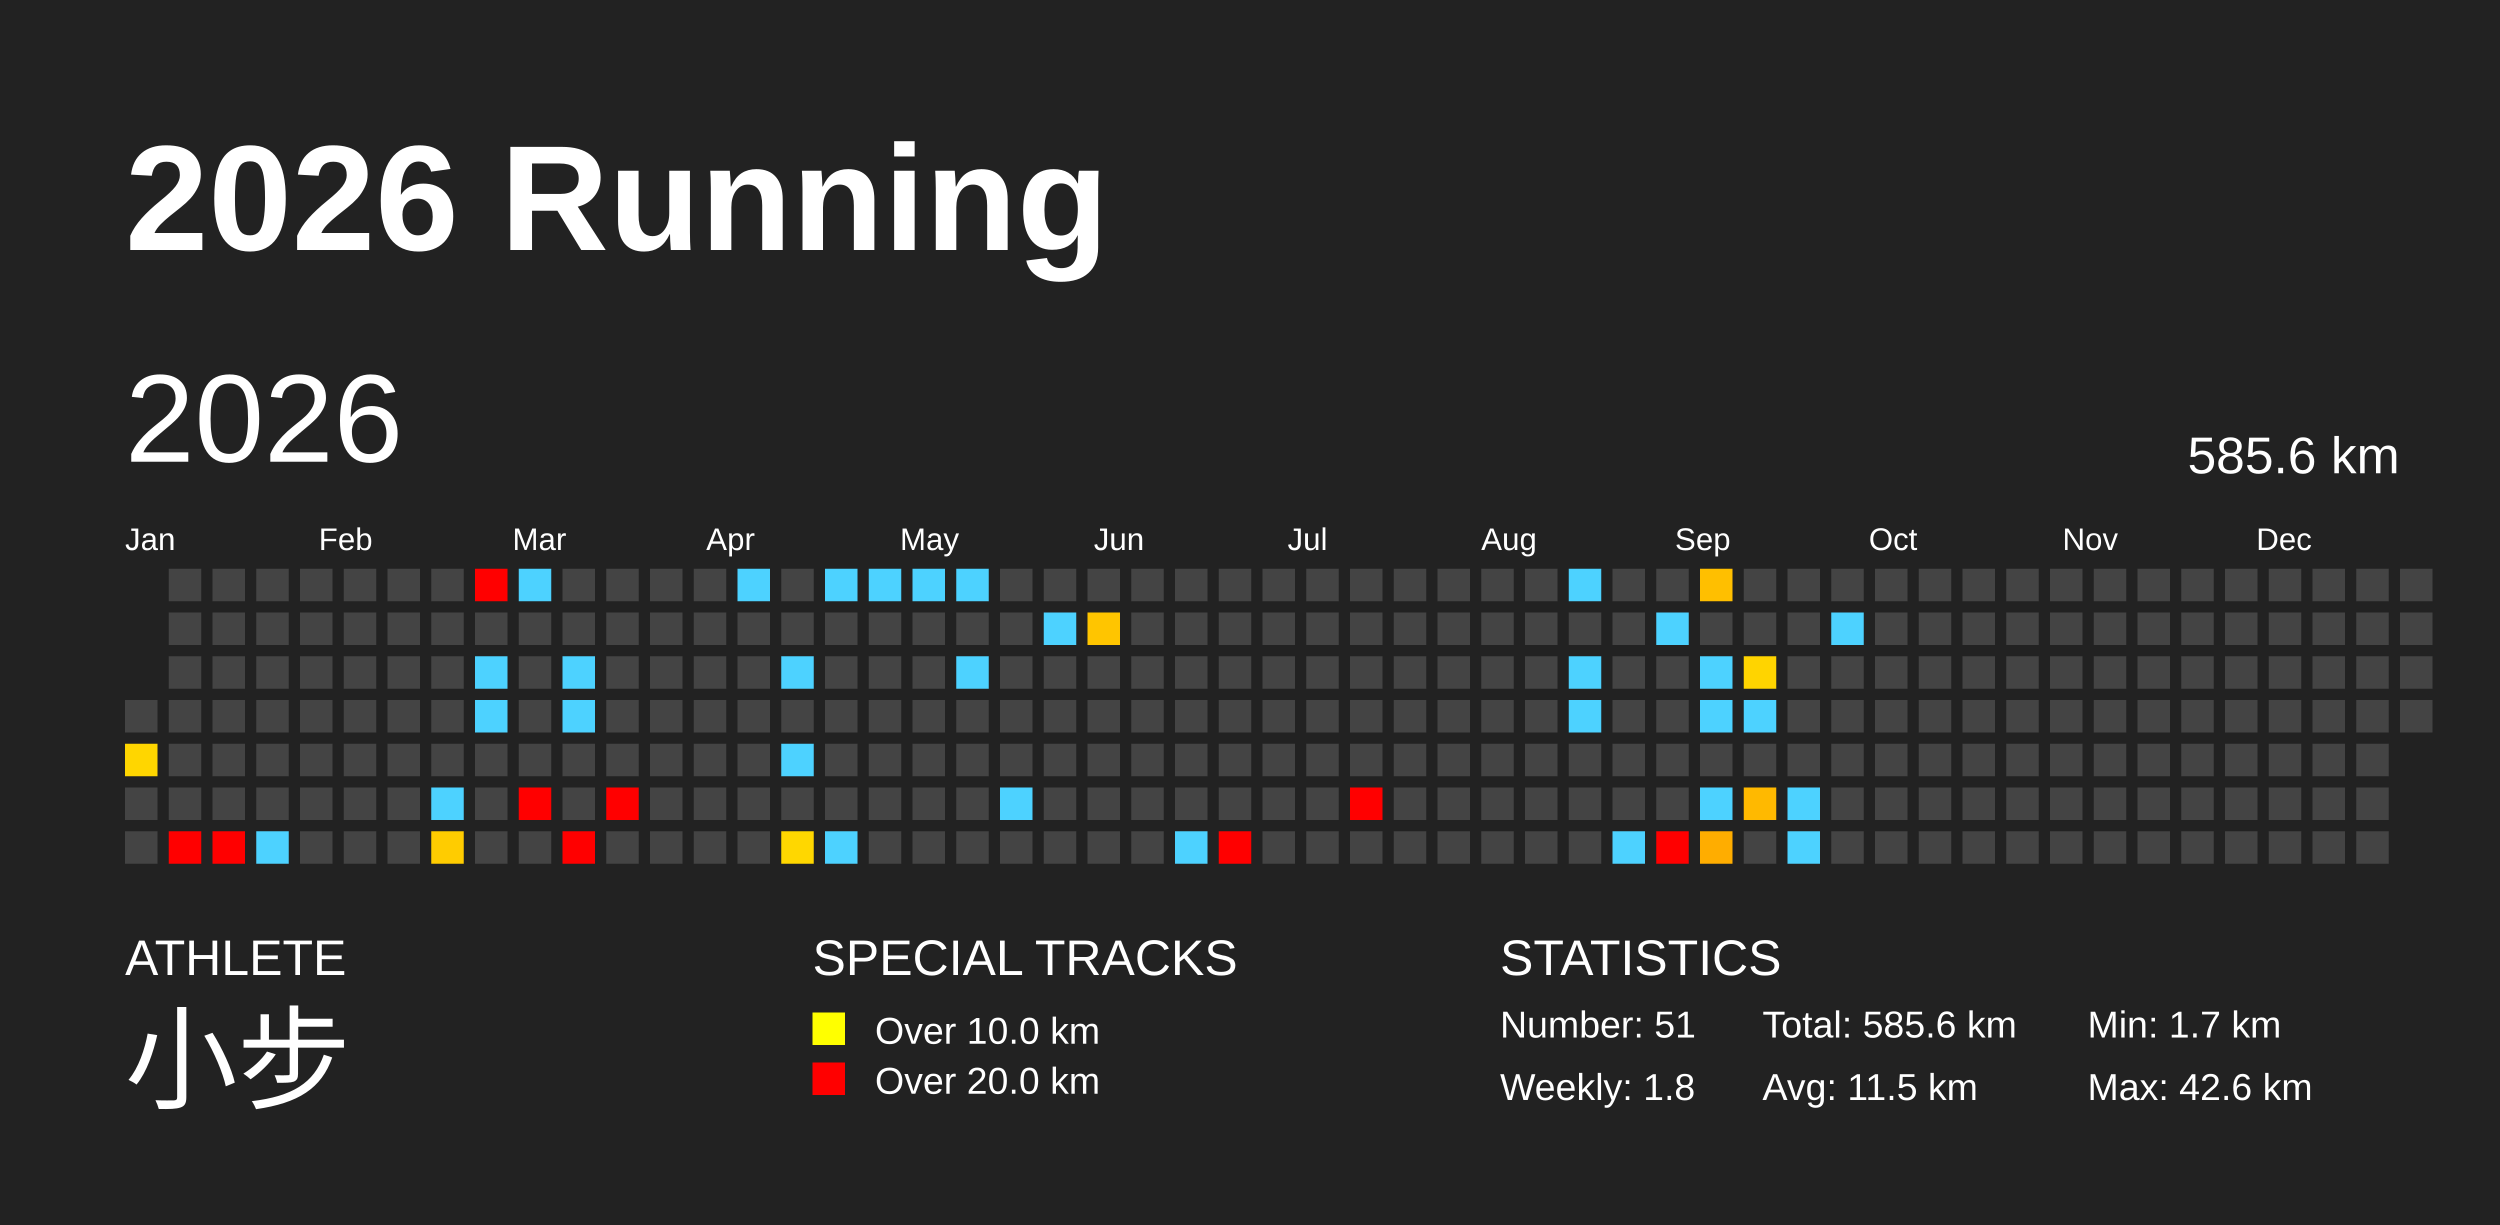
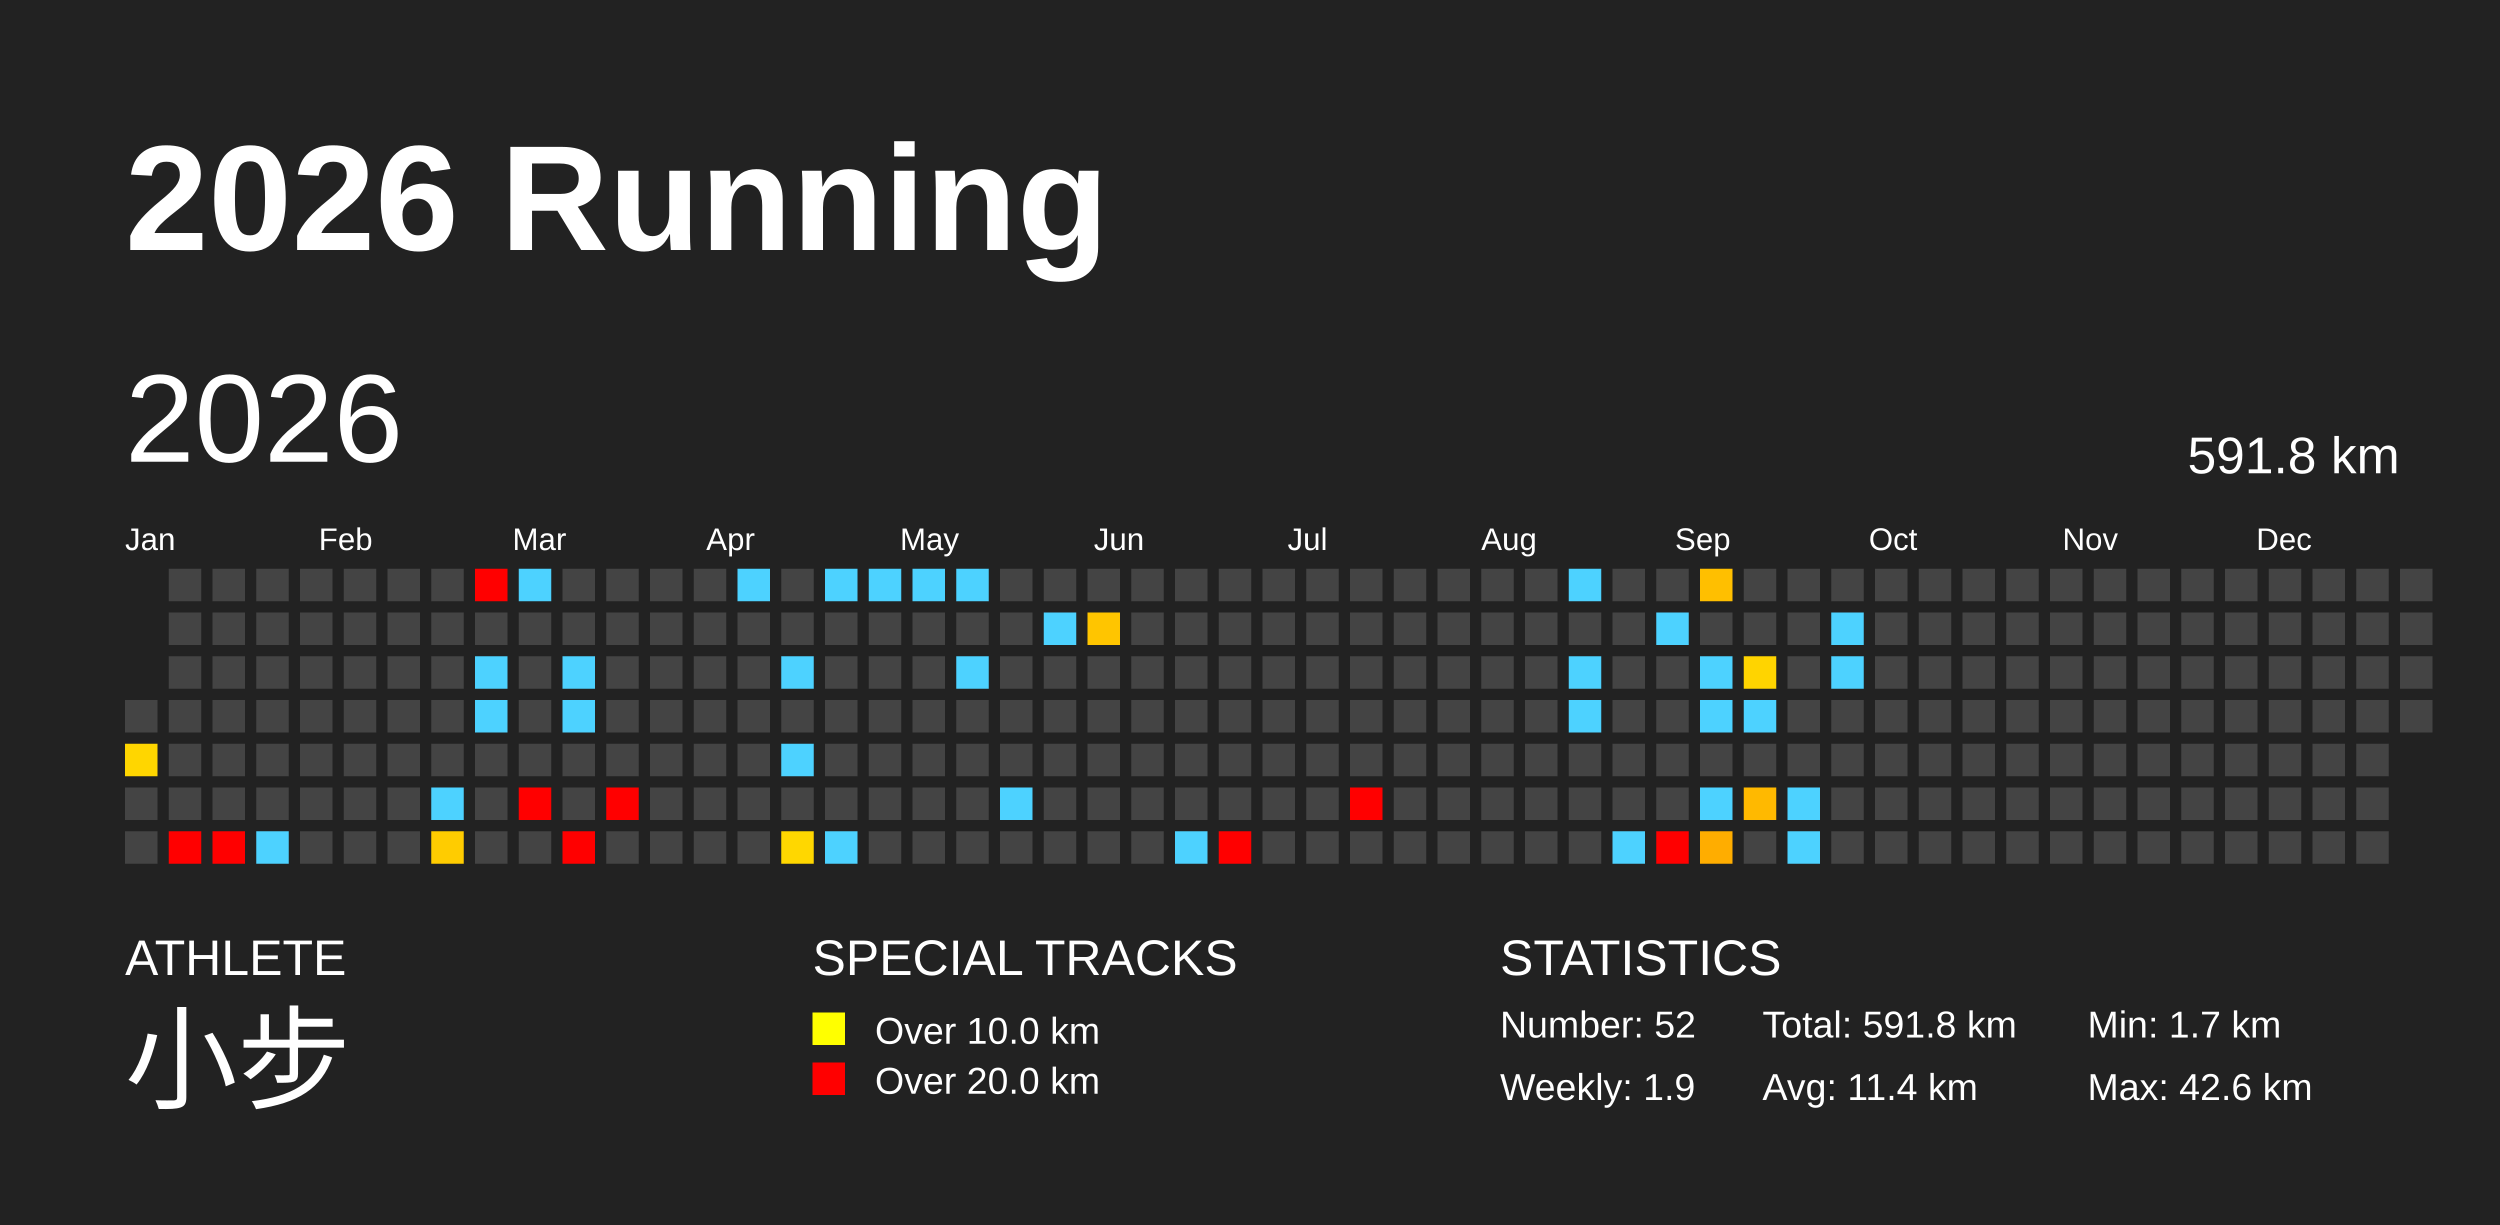
<svg xmlns="http://www.w3.org/2000/svg" baseProfile="full" height="98mm" version="1.1" viewBox="0,0,200,98" width="200mm">
  <defs />
  <rect fill="#222222" height="98" width="200" x="0" y="0" />
  <text fill="#FFFFFF" style="font-size:12px; font-family:Arial; font-weight:bold;" x="10" y="20">2026 Running</text>
  <text fill="#FFFFFF" style="font-size:4px; font-family:Arial" x="10" y="78">ATHLETE</text>
  <text fill="#FFFFFF" style="font-size:9px; font-family:Arial" x="10" y="88">小步</text>
  <text fill="#FFFFFF" style="font-size:4px; font-family:Arial" x="65" y="78">SPECIAL TRACKS</text>
  <rect fill="yellow" height="2.6" width="2.6" x="65" y="81" />
  <text fill="#FFFFFF" style="font-size:3px; font-family:Arial" x="70" y="83.5">Over 10.0 km</text>
  <rect fill="red" height="2.6" width="2.6" x="65" y="85" />
  <text fill="#FFFFFF" style="font-size:3px; font-family:Arial" x="70" y="87.5">Over 20.0 km</text>
  <text fill="#FFFFFF" style="font-size:4px; font-family:Arial" x="120" y="78">STATISTICS</text>
-   <text fill="#FFFFFF" style="font-size:3px; font-family:Arial" x="120" y="83">Number: 51</text>
-   <text fill="#FFFFFF" style="font-size:3px; font-family:Arial" x="120" y="88">Weekly: 1.8</text>
-   <text fill="#FFFFFF" style="font-size:3px; font-family:Arial" x="141" y="83">Total: 585.6 km</text>
-   <text fill="#FFFFFF" style="font-size:3px; font-family:Arial" x="141" y="88">Avg: 11.5 km</text>
+   <text fill="#FFFFFF" style="font-size:3px; font-family:Arial" x="120" y="83">Number: 52</text>
+   <text fill="#FFFFFF" style="font-size:3px; font-family:Arial" x="120" y="88">Weekly: 1.9</text>
+   <text fill="#FFFFFF" style="font-size:3px; font-family:Arial" x="141" y="83">Total: 591.8 km</text>
+   <text fill="#FFFFFF" style="font-size:3px; font-family:Arial" x="141" y="88">Avg: 11.4 km</text>
  <text fill="#FFFFFF" style="font-size:3px; font-family:Arial" x="167" y="83">Min: 1.7 km</text>
  <text fill="#FFFFFF" style="font-size:3px; font-family:Arial" x="167" y="88">Max: 42.6 km</text>
  <text dominant-baseline="hanging" fill="#FFFFFF" style="font-size:10.0px; font-family:Arial;" x="10" y="30">2026</text>
-   <text dominant-baseline="hanging" fill="#FFFFFF" style="font-size:4.125px; font-family:Arial;" x="175" y="35">585.6 km</text>
+   <text dominant-baseline="hanging" fill="#FFFFFF" style="font-size:4.125px; font-family:Arial;" x="175" y="35">591.8 km</text>
  <text fill="#FFFFFF" style="font-size:2.5px; font-family:Arial" x="10.0" y="44">Jan</text>
  <text fill="#FFFFFF" style="font-size:2.5px; font-family:Arial" x="25.5" y="44">Feb</text>
  <text fill="#FFFFFF" style="font-size:2.5px; font-family:Arial" x="41.0" y="44">Mar</text>
  <text fill="#FFFFFF" style="font-size:2.5px; font-family:Arial" x="56.5" y="44">Apr</text>
  <text fill="#FFFFFF" style="font-size:2.5px; font-family:Arial" x="72.0" y="44">May</text>
  <text fill="#FFFFFF" style="font-size:2.5px; font-family:Arial" x="87.5" y="44">Jun</text>
  <text fill="#FFFFFF" style="font-size:2.5px; font-family:Arial" x="103.0" y="44">Jul</text>
  <text fill="#FFFFFF" style="font-size:2.5px; font-family:Arial" x="118.5" y="44">Aug</text>
  <text fill="#FFFFFF" style="font-size:2.5px; font-family:Arial" x="134.0" y="44">Sep</text>
  <text fill="#FFFFFF" style="font-size:2.5px; font-family:Arial" x="149.5" y="44">Oct</text>
  <text fill="#FFFFFF" style="font-size:2.5px; font-family:Arial" x="165.0" y="44">Nov</text>
  <text fill="#FFFFFF" style="font-size:2.5px; font-family:Arial" x="180.5" y="44">Dec</text>
  <rect fill="#444444" height="2.6" width="2.6" x="10.0" y="56.0" />
  <rect fill="#ffd600" height="2.6" width="2.6" x="10.0" y="59.5" />
  <rect fill="#444444" height="2.6" width="2.6" x="10.0" y="63.0" />
  <rect fill="#444444" height="2.6" width="2.6" x="10.0" y="66.5" />
  <rect fill="#444444" height="2.6" width="2.6" x="13.5" y="45.5" />
  <rect fill="#444444" height="2.6" width="2.6" x="13.5" y="49.0" />
  <rect fill="#444444" height="2.6" width="2.6" x="13.5" y="52.5" />
  <rect fill="#444444" height="2.6" width="2.6" x="13.5" y="56.0" />
  <rect fill="#444444" height="2.6" width="2.6" x="13.5" y="59.5" />
  <rect fill="#444444" height="2.6" width="2.6" x="13.5" y="63.0" />
  <rect fill="red" height="2.6" width="2.6" x="13.5" y="66.5" />
  <rect fill="#444444" height="2.6" width="2.6" x="17.0" y="45.5" />
  <rect fill="#444444" height="2.6" width="2.6" x="17.0" y="49.0" />
  <rect fill="#444444" height="2.6" width="2.6" x="17.0" y="52.5" />
  <rect fill="#444444" height="2.6" width="2.6" x="17.0" y="56.0" />
  <rect fill="#444444" height="2.6" width="2.6" x="17.0" y="59.5" />
  <rect fill="#444444" height="2.6" width="2.6" x="17.0" y="63.0" />
  <rect fill="red" height="2.6" width="2.6" x="17.0" y="66.5" />
  <rect fill="#444444" height="2.6" width="2.6" x="20.5" y="45.5" />
  <rect fill="#444444" height="2.6" width="2.6" x="20.5" y="49.0" />
  <rect fill="#444444" height="2.6" width="2.6" x="20.5" y="52.5" />
  <rect fill="#444444" height="2.6" width="2.6" x="20.5" y="56.0" />
  <rect fill="#444444" height="2.6" width="2.6" x="20.5" y="59.5" />
  <rect fill="#444444" height="2.6" width="2.6" x="20.5" y="63.0" />
  <rect fill="#4dd2ff" height="2.6" width="2.6" x="20.5" y="66.5" />
  <rect fill="#444444" height="2.6" width="2.6" x="24.0" y="45.5" />
  <rect fill="#444444" height="2.6" width="2.6" x="24.0" y="49.0" />
  <rect fill="#444444" height="2.6" width="2.6" x="24.0" y="52.5" />
  <rect fill="#444444" height="2.6" width="2.6" x="24.0" y="56.0" />
  <rect fill="#444444" height="2.6" width="2.6" x="24.0" y="59.5" />
  <rect fill="#444444" height="2.6" width="2.6" x="24.0" y="63.0" />
  <rect fill="#444444" height="2.6" width="2.6" x="24.0" y="66.5" />
  <rect fill="#444444" height="2.6" width="2.6" x="27.5" y="45.5" />
  <rect fill="#444444" height="2.6" width="2.6" x="27.5" y="49.0" />
  <rect fill="#444444" height="2.6" width="2.6" x="27.5" y="52.5" />
  <rect fill="#444444" height="2.6" width="2.6" x="27.5" y="56.0" />
  <rect fill="#444444" height="2.6" width="2.6" x="27.5" y="59.5" />
  <rect fill="#444444" height="2.6" width="2.6" x="27.5" y="63.0" />
  <rect fill="#444444" height="2.6" width="2.6" x="27.5" y="66.5" />
  <rect fill="#444444" height="2.6" width="2.6" x="31.0" y="45.5" />
  <rect fill="#444444" height="2.6" width="2.6" x="31.0" y="49.0" />
  <rect fill="#444444" height="2.6" width="2.6" x="31.0" y="52.5" />
  <rect fill="#444444" height="2.6" width="2.6" x="31.0" y="56.0" />
  <rect fill="#444444" height="2.6" width="2.6" x="31.0" y="59.5" />
  <rect fill="#444444" height="2.6" width="2.6" x="31.0" y="63.0" />
  <rect fill="#444444" height="2.6" width="2.6" x="31.0" y="66.5" />
  <rect fill="#444444" height="2.6" width="2.6" x="34.5" y="45.5" />
  <rect fill="#444444" height="2.6" width="2.6" x="34.5" y="49.0" />
  <rect fill="#444444" height="2.6" width="2.6" x="34.5" y="52.5" />
  <rect fill="#444444" height="2.6" width="2.6" x="34.5" y="56.0" />
  <rect fill="#444444" height="2.6" width="2.6" x="34.5" y="59.5" />
  <rect fill="#4dd2ff" height="2.6" width="2.6" x="34.5" y="63.0" />
  <rect fill="#ffcc00" height="2.6" width="2.6" x="34.5" y="66.5" />
  <rect fill="red" height="2.6" width="2.6" x="38.0" y="45.5" />
  <rect fill="#444444" height="2.6" width="2.6" x="38.0" y="49.0" />
  <rect fill="#4dd2ff" height="2.6" width="2.6" x="38.0" y="52.5" />
  <rect fill="#4dd2ff" height="2.6" width="2.6" x="38.0" y="56.0" />
  <rect fill="#444444" height="2.6" width="2.6" x="38.0" y="59.5" />
  <rect fill="#444444" height="2.6" width="2.6" x="38.0" y="63.0" />
  <rect fill="#444444" height="2.6" width="2.6" x="38.0" y="66.5" />
  <rect fill="#4dd2ff" height="2.6" width="2.6" x="41.5" y="45.5" />
  <rect fill="#444444" height="2.6" width="2.6" x="41.5" y="49.0" />
  <rect fill="#444444" height="2.6" width="2.6" x="41.5" y="52.5" />
  <rect fill="#444444" height="2.6" width="2.6" x="41.5" y="56.0" />
  <rect fill="#444444" height="2.6" width="2.6" x="41.5" y="59.5" />
  <rect fill="red" height="2.6" width="2.6" x="41.5" y="63.0" />
  <rect fill="#444444" height="2.6" width="2.6" x="41.5" y="66.5" />
  <rect fill="#444444" height="2.6" width="2.6" x="45.0" y="45.5" />
  <rect fill="#444444" height="2.6" width="2.6" x="45.0" y="49.0" />
  <rect fill="#4dd2ff" height="2.6" width="2.6" x="45.0" y="52.5" />
  <rect fill="#4dd2ff" height="2.6" width="2.6" x="45.0" y="56.0" />
  <rect fill="#444444" height="2.6" width="2.6" x="45.0" y="59.5" />
  <rect fill="#444444" height="2.6" width="2.6" x="45.0" y="63.0" />
  <rect fill="red" height="2.6" width="2.6" x="45.0" y="66.5" />
  <rect fill="#444444" height="2.6" width="2.6" x="48.5" y="45.5" />
  <rect fill="#444444" height="2.6" width="2.6" x="48.5" y="49.0" />
  <rect fill="#444444" height="2.6" width="2.6" x="48.5" y="52.5" />
  <rect fill="#444444" height="2.6" width="2.6" x="48.5" y="56.0" />
  <rect fill="#444444" height="2.6" width="2.6" x="48.5" y="59.5" />
  <rect fill="red" height="2.6" width="2.6" x="48.5" y="63.0" />
  <rect fill="#444444" height="2.6" width="2.6" x="48.5" y="66.5" />
  <rect fill="#444444" height="2.6" width="2.6" x="52.0" y="45.5" />
  <rect fill="#444444" height="2.6" width="2.6" x="52.0" y="49.0" />
  <rect fill="#444444" height="2.6" width="2.6" x="52.0" y="52.5" />
  <rect fill="#444444" height="2.6" width="2.6" x="52.0" y="56.0" />
  <rect fill="#444444" height="2.6" width="2.6" x="52.0" y="59.5" />
  <rect fill="#444444" height="2.6" width="2.6" x="52.0" y="63.0" />
  <rect fill="#444444" height="2.6" width="2.6" x="52.0" y="66.5" />
  <rect fill="#444444" height="2.6" width="2.6" x="55.5" y="45.5" />
  <rect fill="#444444" height="2.6" width="2.6" x="55.5" y="49.0" />
  <rect fill="#444444" height="2.6" width="2.6" x="55.5" y="52.5" />
  <rect fill="#444444" height="2.6" width="2.6" x="55.5" y="56.0" />
  <rect fill="#444444" height="2.6" width="2.6" x="55.5" y="59.5" />
  <rect fill="#444444" height="2.6" width="2.6" x="55.5" y="63.0" />
  <rect fill="#444444" height="2.6" width="2.6" x="55.5" y="66.5" />
  <rect fill="#4dd2ff" height="2.6" width="2.6" x="59.0" y="45.5" />
  <rect fill="#444444" height="2.6" width="2.6" x="59.0" y="49.0" />
  <rect fill="#444444" height="2.6" width="2.6" x="59.0" y="52.5" />
  <rect fill="#444444" height="2.6" width="2.6" x="59.0" y="56.0" />
  <rect fill="#444444" height="2.6" width="2.6" x="59.0" y="59.5" />
  <rect fill="#444444" height="2.6" width="2.6" x="59.0" y="63.0" />
  <rect fill="#444444" height="2.6" width="2.6" x="59.0" y="66.5" />
  <rect fill="#444444" height="2.6" width="2.6" x="62.5" y="45.5" />
  <rect fill="#444444" height="2.6" width="2.6" x="62.5" y="49.0" />
  <rect fill="#4dd2ff" height="2.6" width="2.6" x="62.5" y="52.5" />
  <rect fill="#444444" height="2.6" width="2.6" x="62.5" y="56.0" />
  <rect fill="#4dd2ff" height="2.6" width="2.6" x="62.5" y="59.5" />
  <rect fill="#444444" height="2.6" width="2.6" x="62.5" y="63.0" />
  <rect fill="#ffd700" height="2.6" width="2.6" x="62.5" y="66.5" />
  <rect fill="#4dd2ff" height="2.6" width="2.6" x="66.0" y="45.5" />
  <rect fill="#444444" height="2.6" width="2.6" x="66.0" y="49.0" />
  <rect fill="#444444" height="2.6" width="2.6" x="66.0" y="52.5" />
  <rect fill="#444444" height="2.6" width="2.6" x="66.0" y="56.0" />
  <rect fill="#444444" height="2.6" width="2.6" x="66.0" y="59.5" />
  <rect fill="#444444" height="2.6" width="2.6" x="66.0" y="63.0" />
  <rect fill="#4dd2ff" height="2.6" width="2.6" x="66.0" y="66.5" />
  <rect fill="#4dd2ff" height="2.6" width="2.6" x="69.5" y="45.5" />
  <rect fill="#444444" height="2.6" width="2.6" x="69.5" y="49.0" />
  <rect fill="#444444" height="2.6" width="2.6" x="69.5" y="52.5" />
  <rect fill="#444444" height="2.6" width="2.6" x="69.5" y="56.0" />
  <rect fill="#444444" height="2.6" width="2.6" x="69.5" y="59.5" />
  <rect fill="#444444" height="2.6" width="2.6" x="69.5" y="63.0" />
  <rect fill="#444444" height="2.6" width="2.6" x="69.5" y="66.5" />
  <rect fill="#4dd2ff" height="2.6" width="2.6" x="73.0" y="45.5" />
  <rect fill="#444444" height="2.6" width="2.6" x="73.0" y="49.0" />
  <rect fill="#444444" height="2.6" width="2.6" x="73.0" y="52.5" />
  <rect fill="#444444" height="2.6" width="2.6" x="73.0" y="56.0" />
  <rect fill="#444444" height="2.6" width="2.6" x="73.0" y="59.5" />
  <rect fill="#444444" height="2.6" width="2.6" x="73.0" y="63.0" />
  <rect fill="#444444" height="2.6" width="2.6" x="73.0" y="66.5" />
  <rect fill="#4dd2ff" height="2.6" width="2.6" x="76.5" y="45.5" />
  <rect fill="#444444" height="2.6" width="2.6" x="76.5" y="49.0" />
  <rect fill="#4dd2ff" height="2.6" width="2.6" x="76.5" y="52.5" />
  <rect fill="#444444" height="2.6" width="2.6" x="76.5" y="56.0" />
  <rect fill="#444444" height="2.6" width="2.6" x="76.5" y="59.5" />
  <rect fill="#444444" height="2.6" width="2.6" x="76.5" y="63.0" />
  <rect fill="#444444" height="2.6" width="2.6" x="76.5" y="66.5" />
  <rect fill="#444444" height="2.6" width="2.6" x="80.0" y="45.5" />
  <rect fill="#444444" height="2.6" width="2.6" x="80.0" y="49.0" />
  <rect fill="#444444" height="2.6" width="2.6" x="80.0" y="52.5" />
  <rect fill="#444444" height="2.6" width="2.6" x="80.0" y="56.0" />
  <rect fill="#444444" height="2.6" width="2.6" x="80.0" y="59.5" />
  <rect fill="#4dd2ff" height="2.6" width="2.6" x="80.0" y="63.0" />
  <rect fill="#444444" height="2.6" width="2.6" x="80.0" y="66.5" />
  <rect fill="#444444" height="2.6" width="2.6" x="83.5" y="45.5" />
  <rect fill="#4dd2ff" height="2.6" width="2.6" x="83.5" y="49.0" />
  <rect fill="#444444" height="2.6" width="2.6" x="83.5" y="52.5" />
  <rect fill="#444444" height="2.6" width="2.6" x="83.5" y="56.0" />
  <rect fill="#444444" height="2.6" width="2.6" x="83.5" y="59.5" />
  <rect fill="#444444" height="2.6" width="2.6" x="83.5" y="63.0" />
  <rect fill="#444444" height="2.6" width="2.6" x="83.5" y="66.5" />
  <rect fill="#444444" height="2.6" width="2.6" x="87.0" y="45.5" />
  <rect fill="#ffc500" height="2.6" width="2.6" x="87.0" y="49.0" />
  <rect fill="#444444" height="2.6" width="2.6" x="87.0" y="52.5" />
  <rect fill="#444444" height="2.6" width="2.6" x="87.0" y="56.0" />
  <rect fill="#444444" height="2.6" width="2.6" x="87.0" y="59.5" />
  <rect fill="#444444" height="2.6" width="2.6" x="87.0" y="63.0" />
  <rect fill="#444444" height="2.6" width="2.6" x="87.0" y="66.5" />
  <rect fill="#444444" height="2.6" width="2.6" x="90.5" y="45.5" />
  <rect fill="#444444" height="2.6" width="2.6" x="90.5" y="49.0" />
  <rect fill="#444444" height="2.6" width="2.6" x="90.5" y="52.5" />
  <rect fill="#444444" height="2.6" width="2.6" x="90.5" y="56.0" />
  <rect fill="#444444" height="2.6" width="2.6" x="90.5" y="59.5" />
  <rect fill="#444444" height="2.6" width="2.6" x="90.5" y="63.0" />
  <rect fill="#444444" height="2.6" width="2.6" x="90.5" y="66.5" />
  <rect fill="#444444" height="2.6" width="2.6" x="94.0" y="45.5" />
  <rect fill="#444444" height="2.6" width="2.6" x="94.0" y="49.0" />
  <rect fill="#444444" height="2.6" width="2.6" x="94.0" y="52.5" />
  <rect fill="#444444" height="2.6" width="2.6" x="94.0" y="56.0" />
  <rect fill="#444444" height="2.6" width="2.6" x="94.0" y="59.5" />
  <rect fill="#444444" height="2.6" width="2.6" x="94.0" y="63.0" />
  <rect fill="#4dd2ff" height="2.6" width="2.6" x="94.0" y="66.5" />
  <rect fill="#444444" height="2.6" width="2.6" x="97.5" y="45.5" />
  <rect fill="#444444" height="2.6" width="2.6" x="97.5" y="49.0" />
  <rect fill="#444444" height="2.6" width="2.6" x="97.5" y="52.5" />
  <rect fill="#444444" height="2.6" width="2.6" x="97.5" y="56.0" />
  <rect fill="#444444" height="2.6" width="2.6" x="97.5" y="59.5" />
  <rect fill="#444444" height="2.6" width="2.6" x="97.5" y="63.0" />
  <rect fill="red" height="2.6" width="2.6" x="97.5" y="66.5" />
  <rect fill="#444444" height="2.6" width="2.6" x="101.0" y="45.5" />
  <rect fill="#444444" height="2.6" width="2.6" x="101.0" y="49.0" />
  <rect fill="#444444" height="2.6" width="2.6" x="101.0" y="52.5" />
  <rect fill="#444444" height="2.6" width="2.6" x="101.0" y="56.0" />
  <rect fill="#444444" height="2.6" width="2.6" x="101.0" y="59.5" />
  <rect fill="#444444" height="2.6" width="2.6" x="101.0" y="63.0" />
  <rect fill="#444444" height="2.6" width="2.6" x="101.0" y="66.5" />
  <rect fill="#444444" height="2.6" width="2.6" x="104.5" y="45.5" />
  <rect fill="#444444" height="2.6" width="2.6" x="104.5" y="49.0" />
  <rect fill="#444444" height="2.6" width="2.6" x="104.5" y="52.5" />
  <rect fill="#444444" height="2.6" width="2.6" x="104.5" y="56.0" />
  <rect fill="#444444" height="2.6" width="2.6" x="104.5" y="59.5" />
  <rect fill="#444444" height="2.6" width="2.6" x="104.5" y="63.0" />
  <rect fill="#444444" height="2.6" width="2.6" x="104.5" y="66.5" />
  <rect fill="#444444" height="2.6" width="2.6" x="108.0" y="45.5" />
  <rect fill="#444444" height="2.6" width="2.6" x="108.0" y="49.0" />
  <rect fill="#444444" height="2.6" width="2.6" x="108.0" y="52.5" />
  <rect fill="#444444" height="2.6" width="2.6" x="108.0" y="56.0" />
  <rect fill="#444444" height="2.6" width="2.6" x="108.0" y="59.5" />
  <rect fill="red" height="2.6" width="2.6" x="108.0" y="63.0" />
  <rect fill="#444444" height="2.6" width="2.6" x="108.0" y="66.5" />
  <rect fill="#444444" height="2.6" width="2.6" x="111.5" y="45.5" />
  <rect fill="#444444" height="2.6" width="2.6" x="111.5" y="49.0" />
  <rect fill="#444444" height="2.6" width="2.6" x="111.5" y="52.5" />
  <rect fill="#444444" height="2.6" width="2.6" x="111.5" y="56.0" />
  <rect fill="#444444" height="2.6" width="2.6" x="111.5" y="59.5" />
  <rect fill="#444444" height="2.6" width="2.6" x="111.5" y="63.0" />
  <rect fill="#444444" height="2.6" width="2.6" x="111.5" y="66.5" />
  <rect fill="#444444" height="2.6" width="2.6" x="115.0" y="45.5" />
  <rect fill="#444444" height="2.6" width="2.6" x="115.0" y="49.0" />
  <rect fill="#444444" height="2.6" width="2.6" x="115.0" y="52.5" />
  <rect fill="#444444" height="2.6" width="2.6" x="115.0" y="56.0" />
  <rect fill="#444444" height="2.6" width="2.6" x="115.0" y="59.5" />
  <rect fill="#444444" height="2.6" width="2.6" x="115.0" y="63.0" />
  <rect fill="#444444" height="2.6" width="2.6" x="115.0" y="66.5" />
  <rect fill="#444444" height="2.6" width="2.6" x="118.5" y="45.5" />
  <rect fill="#444444" height="2.6" width="2.6" x="118.5" y="49.0" />
  <rect fill="#444444" height="2.6" width="2.6" x="118.5" y="52.5" />
  <rect fill="#444444" height="2.6" width="2.6" x="118.5" y="56.0" />
  <rect fill="#444444" height="2.6" width="2.6" x="118.5" y="59.5" />
  <rect fill="#444444" height="2.6" width="2.6" x="118.5" y="63.0" />
  <rect fill="#444444" height="2.6" width="2.6" x="118.5" y="66.5" />
  <rect fill="#444444" height="2.6" width="2.6" x="122.0" y="45.5" />
  <rect fill="#444444" height="2.6" width="2.6" x="122.0" y="49.0" />
  <rect fill="#444444" height="2.6" width="2.6" x="122.0" y="52.5" />
  <rect fill="#444444" height="2.6" width="2.6" x="122.0" y="56.0" />
  <rect fill="#444444" height="2.6" width="2.6" x="122.0" y="59.5" />
  <rect fill="#444444" height="2.6" width="2.6" x="122.0" y="63.0" />
  <rect fill="#444444" height="2.6" width="2.6" x="122.0" y="66.5" />
  <rect fill="#4dd2ff" height="2.6" width="2.6" x="125.5" y="45.5" />
  <rect fill="#444444" height="2.6" width="2.6" x="125.5" y="49.0" />
  <rect fill="#4dd2ff" height="2.6" width="2.6" x="125.5" y="52.5" />
  <rect fill="#4dd2ff" height="2.6" width="2.6" x="125.5" y="56.0" />
  <rect fill="#444444" height="2.6" width="2.6" x="125.5" y="59.5" />
  <rect fill="#444444" height="2.6" width="2.6" x="125.5" y="63.0" />
  <rect fill="#444444" height="2.6" width="2.6" x="125.5" y="66.5" />
  <rect fill="#444444" height="2.6" width="2.6" x="129.0" y="45.5" />
  <rect fill="#444444" height="2.6" width="2.6" x="129.0" y="49.0" />
  <rect fill="#444444" height="2.6" width="2.6" x="129.0" y="52.5" />
  <rect fill="#444444" height="2.6" width="2.6" x="129.0" y="56.0" />
  <rect fill="#444444" height="2.6" width="2.6" x="129.0" y="59.5" />
  <rect fill="#444444" height="2.6" width="2.6" x="129.0" y="63.0" />
  <rect fill="#4dd2ff" height="2.6" width="2.6" x="129.0" y="66.5" />
  <rect fill="#444444" height="2.6" width="2.6" x="132.5" y="45.5" />
  <rect fill="#4dd2ff" height="2.6" width="2.6" x="132.5" y="49.0" />
  <rect fill="#444444" height="2.6" width="2.6" x="132.5" y="52.5" />
  <rect fill="#444444" height="2.6" width="2.6" x="132.5" y="56.0" />
  <rect fill="#444444" height="2.6" width="2.6" x="132.5" y="59.5" />
  <rect fill="#444444" height="2.6" width="2.6" x="132.5" y="63.0" />
  <rect fill="red" height="2.6" width="2.6" x="132.5" y="66.5" />
  <rect fill="#ffbf00" height="2.6" width="2.6" x="136.0" y="45.5" />
  <rect fill="#444444" height="2.6" width="2.6" x="136.0" y="49.0" />
  <rect fill="#4dd2ff" height="2.6" width="2.6" x="136.0" y="52.5" />
  <rect fill="#4dd2ff" height="2.6" width="2.6" x="136.0" y="56.0" />
  <rect fill="#444444" height="2.6" width="2.6" x="136.0" y="59.5" />
  <rect fill="#4dd2ff" height="2.6" width="2.6" x="136.0" y="63.0" />
  <rect fill="#ffad00" height="2.6" width="2.6" x="136.0" y="66.5" />
  <rect fill="#444444" height="2.6" width="2.6" x="139.5" y="45.5" />
  <rect fill="#444444" height="2.6" width="2.6" x="139.5" y="49.0" />
  <rect fill="#ffd400" height="2.6" width="2.6" x="139.5" y="52.5" />
  <rect fill="#4dd2ff" height="2.6" width="2.6" x="139.5" y="56.0" />
  <rect fill="#444444" height="2.6" width="2.6" x="139.5" y="59.5" />
  <rect fill="#ffb900" height="2.6" width="2.6" x="139.5" y="63.0" />
  <rect fill="#444444" height="2.6" width="2.6" x="139.5" y="66.5" />
  <rect fill="#444444" height="2.6" width="2.6" x="143.0" y="45.5" />
  <rect fill="#444444" height="2.6" width="2.6" x="143.0" y="49.0" />
  <rect fill="#444444" height="2.6" width="2.6" x="143.0" y="52.5" />
  <rect fill="#444444" height="2.6" width="2.6" x="143.0" y="56.0" />
  <rect fill="#444444" height="2.6" width="2.6" x="143.0" y="59.5" />
  <rect fill="#4dd2ff" height="2.6" width="2.6" x="143.0" y="63.0" />
  <rect fill="#4dd2ff" height="2.6" width="2.6" x="143.0" y="66.5" />
  <rect fill="#444444" height="2.6" width="2.6" x="146.5" y="45.5" />
  <rect fill="#4dd2ff" height="2.6" width="2.6" x="146.5" y="49.0" />
-   <rect fill="#444444" height="2.6" width="2.6" x="146.5" y="52.5" />
+   <rect fill="#4dd2ff" height="2.6" width="2.6" x="146.5" y="52.5" />
  <rect fill="#444444" height="2.6" width="2.6" x="146.5" y="56.0" />
  <rect fill="#444444" height="2.6" width="2.6" x="146.5" y="59.5" />
  <rect fill="#444444" height="2.6" width="2.6" x="146.5" y="63.0" />
  <rect fill="#444444" height="2.6" width="2.6" x="146.5" y="66.5" />
  <rect fill="#444444" height="2.6" width="2.6" x="150.0" y="45.5" />
  <rect fill="#444444" height="2.6" width="2.6" x="150.0" y="49.0" />
  <rect fill="#444444" height="2.6" width="2.6" x="150.0" y="52.5" />
  <rect fill="#444444" height="2.6" width="2.6" x="150.0" y="56.0" />
  <rect fill="#444444" height="2.6" width="2.6" x="150.0" y="59.5" />
  <rect fill="#444444" height="2.6" width="2.6" x="150.0" y="63.0" />
  <rect fill="#444444" height="2.6" width="2.6" x="150.0" y="66.5" />
  <rect fill="#444444" height="2.6" width="2.6" x="153.5" y="45.5" />
  <rect fill="#444444" height="2.6" width="2.6" x="153.5" y="49.0" />
  <rect fill="#444444" height="2.6" width="2.6" x="153.5" y="52.5" />
  <rect fill="#444444" height="2.6" width="2.6" x="153.5" y="56.0" />
  <rect fill="#444444" height="2.6" width="2.6" x="153.5" y="59.5" />
  <rect fill="#444444" height="2.6" width="2.6" x="153.5" y="63.0" />
  <rect fill="#444444" height="2.6" width="2.6" x="153.5" y="66.5" />
  <rect fill="#444444" height="2.6" width="2.6" x="157.0" y="45.5" />
  <rect fill="#444444" height="2.6" width="2.6" x="157.0" y="49.0" />
  <rect fill="#444444" height="2.6" width="2.6" x="157.0" y="52.5" />
  <rect fill="#444444" height="2.6" width="2.6" x="157.0" y="56.0" />
  <rect fill="#444444" height="2.6" width="2.6" x="157.0" y="59.5" />
  <rect fill="#444444" height="2.6" width="2.6" x="157.0" y="63.0" />
  <rect fill="#444444" height="2.6" width="2.6" x="157.0" y="66.5" />
  <rect fill="#444444" height="2.6" width="2.6" x="160.5" y="45.5" />
  <rect fill="#444444" height="2.6" width="2.6" x="160.5" y="49.0" />
  <rect fill="#444444" height="2.6" width="2.6" x="160.5" y="52.5" />
  <rect fill="#444444" height="2.6" width="2.6" x="160.5" y="56.0" />
  <rect fill="#444444" height="2.6" width="2.6" x="160.5" y="59.5" />
  <rect fill="#444444" height="2.6" width="2.6" x="160.5" y="63.0" />
  <rect fill="#444444" height="2.6" width="2.6" x="160.5" y="66.5" />
  <rect fill="#444444" height="2.6" width="2.6" x="164.0" y="45.5" />
  <rect fill="#444444" height="2.6" width="2.6" x="164.0" y="49.0" />
  <rect fill="#444444" height="2.6" width="2.6" x="164.0" y="52.5" />
  <rect fill="#444444" height="2.6" width="2.6" x="164.0" y="56.0" />
  <rect fill="#444444" height="2.6" width="2.6" x="164.0" y="59.5" />
  <rect fill="#444444" height="2.6" width="2.6" x="164.0" y="63.0" />
  <rect fill="#444444" height="2.6" width="2.6" x="164.0" y="66.5" />
  <rect fill="#444444" height="2.6" width="2.6" x="167.5" y="45.5" />
  <rect fill="#444444" height="2.6" width="2.6" x="167.5" y="49.0" />
  <rect fill="#444444" height="2.6" width="2.6" x="167.5" y="52.5" />
  <rect fill="#444444" height="2.6" width="2.6" x="167.5" y="56.0" />
  <rect fill="#444444" height="2.6" width="2.6" x="167.5" y="59.5" />
  <rect fill="#444444" height="2.6" width="2.6" x="167.5" y="63.0" />
  <rect fill="#444444" height="2.6" width="2.6" x="167.5" y="66.5" />
  <rect fill="#444444" height="2.6" width="2.6" x="171.0" y="45.5" />
  <rect fill="#444444" height="2.6" width="2.6" x="171.0" y="49.0" />
  <rect fill="#444444" height="2.6" width="2.6" x="171.0" y="52.5" />
  <rect fill="#444444" height="2.6" width="2.6" x="171.0" y="56.0" />
  <rect fill="#444444" height="2.6" width="2.6" x="171.0" y="59.5" />
  <rect fill="#444444" height="2.6" width="2.6" x="171.0" y="63.0" />
  <rect fill="#444444" height="2.6" width="2.6" x="171.0" y="66.5" />
  <rect fill="#444444" height="2.6" width="2.6" x="174.5" y="45.5" />
  <rect fill="#444444" height="2.6" width="2.6" x="174.5" y="49.0" />
  <rect fill="#444444" height="2.6" width="2.6" x="174.5" y="52.5" />
  <rect fill="#444444" height="2.6" width="2.6" x="174.5" y="56.0" />
  <rect fill="#444444" height="2.6" width="2.6" x="174.5" y="59.5" />
  <rect fill="#444444" height="2.6" width="2.6" x="174.5" y="63.0" />
  <rect fill="#444444" height="2.6" width="2.6" x="174.5" y="66.5" />
  <rect fill="#444444" height="2.6" width="2.6" x="178.0" y="45.5" />
  <rect fill="#444444" height="2.6" width="2.6" x="178.0" y="49.0" />
  <rect fill="#444444" height="2.6" width="2.6" x="178.0" y="52.5" />
  <rect fill="#444444" height="2.6" width="2.6" x="178.0" y="56.0" />
  <rect fill="#444444" height="2.6" width="2.6" x="178.0" y="59.5" />
  <rect fill="#444444" height="2.6" width="2.6" x="178.0" y="63.0" />
  <rect fill="#444444" height="2.6" width="2.6" x="178.0" y="66.5" />
  <rect fill="#444444" height="2.6" width="2.6" x="181.5" y="45.5" />
  <rect fill="#444444" height="2.6" width="2.6" x="181.5" y="49.0" />
  <rect fill="#444444" height="2.6" width="2.6" x="181.5" y="52.5" />
  <rect fill="#444444" height="2.6" width="2.6" x="181.5" y="56.0" />
  <rect fill="#444444" height="2.6" width="2.6" x="181.5" y="59.5" />
  <rect fill="#444444" height="2.6" width="2.6" x="181.5" y="63.0" />
  <rect fill="#444444" height="2.6" width="2.6" x="181.5" y="66.5" />
  <rect fill="#444444" height="2.6" width="2.6" x="185.0" y="45.5" />
  <rect fill="#444444" height="2.6" width="2.6" x="185.0" y="49.0" />
  <rect fill="#444444" height="2.6" width="2.6" x="185.0" y="52.5" />
  <rect fill="#444444" height="2.6" width="2.6" x="185.0" y="56.0" />
  <rect fill="#444444" height="2.6" width="2.6" x="185.0" y="59.5" />
  <rect fill="#444444" height="2.6" width="2.6" x="185.0" y="63.0" />
  <rect fill="#444444" height="2.6" width="2.6" x="185.0" y="66.5" />
  <rect fill="#444444" height="2.6" width="2.6" x="188.5" y="45.5" />
  <rect fill="#444444" height="2.6" width="2.6" x="188.5" y="49.0" />
  <rect fill="#444444" height="2.6" width="2.6" x="188.5" y="52.5" />
  <rect fill="#444444" height="2.6" width="2.6" x="188.5" y="56.0" />
  <rect fill="#444444" height="2.6" width="2.6" x="188.5" y="59.5" />
  <rect fill="#444444" height="2.6" width="2.6" x="188.5" y="63.0" />
  <rect fill="#444444" height="2.6" width="2.6" x="188.5" y="66.5" />
  <rect fill="#444444" height="2.6" width="2.6" x="192.0" y="45.5" />
  <rect fill="#444444" height="2.6" width="2.6" x="192.0" y="49.0" />
  <rect fill="#444444" height="2.6" width="2.6" x="192.0" y="52.5" />
  <rect fill="#444444" height="2.6" width="2.6" x="192.0" y="56.0" />
</svg>
